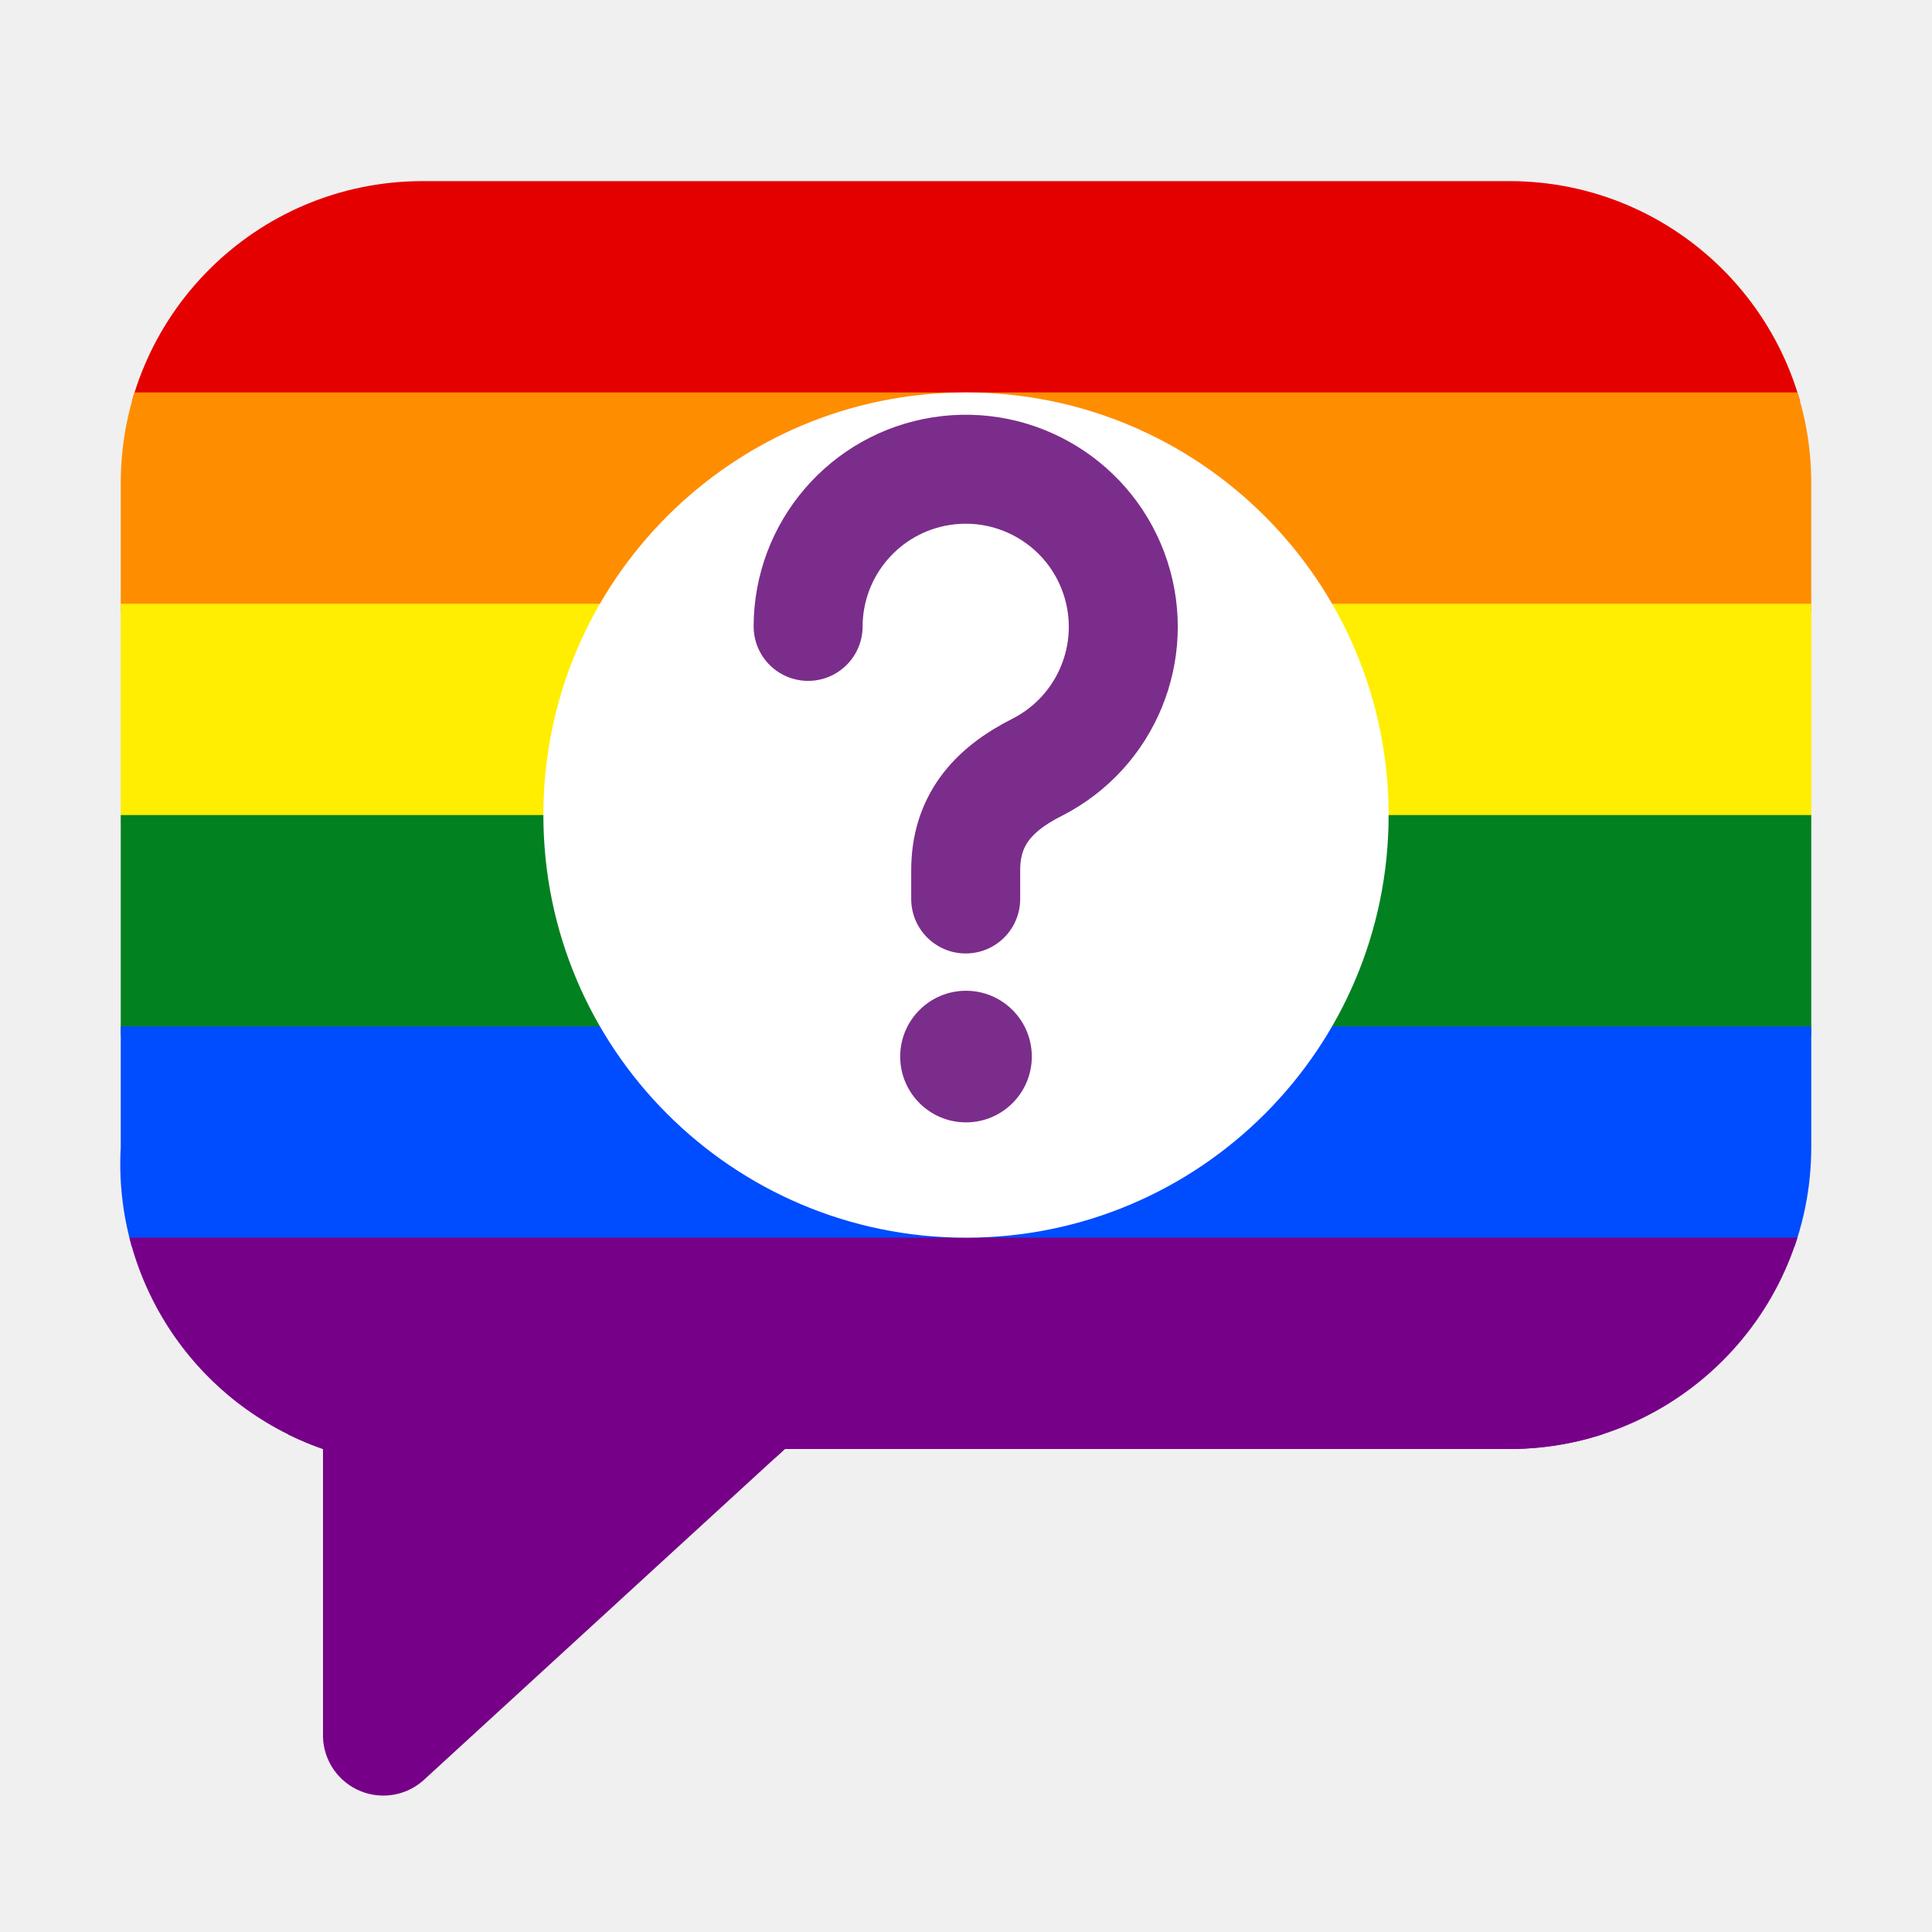
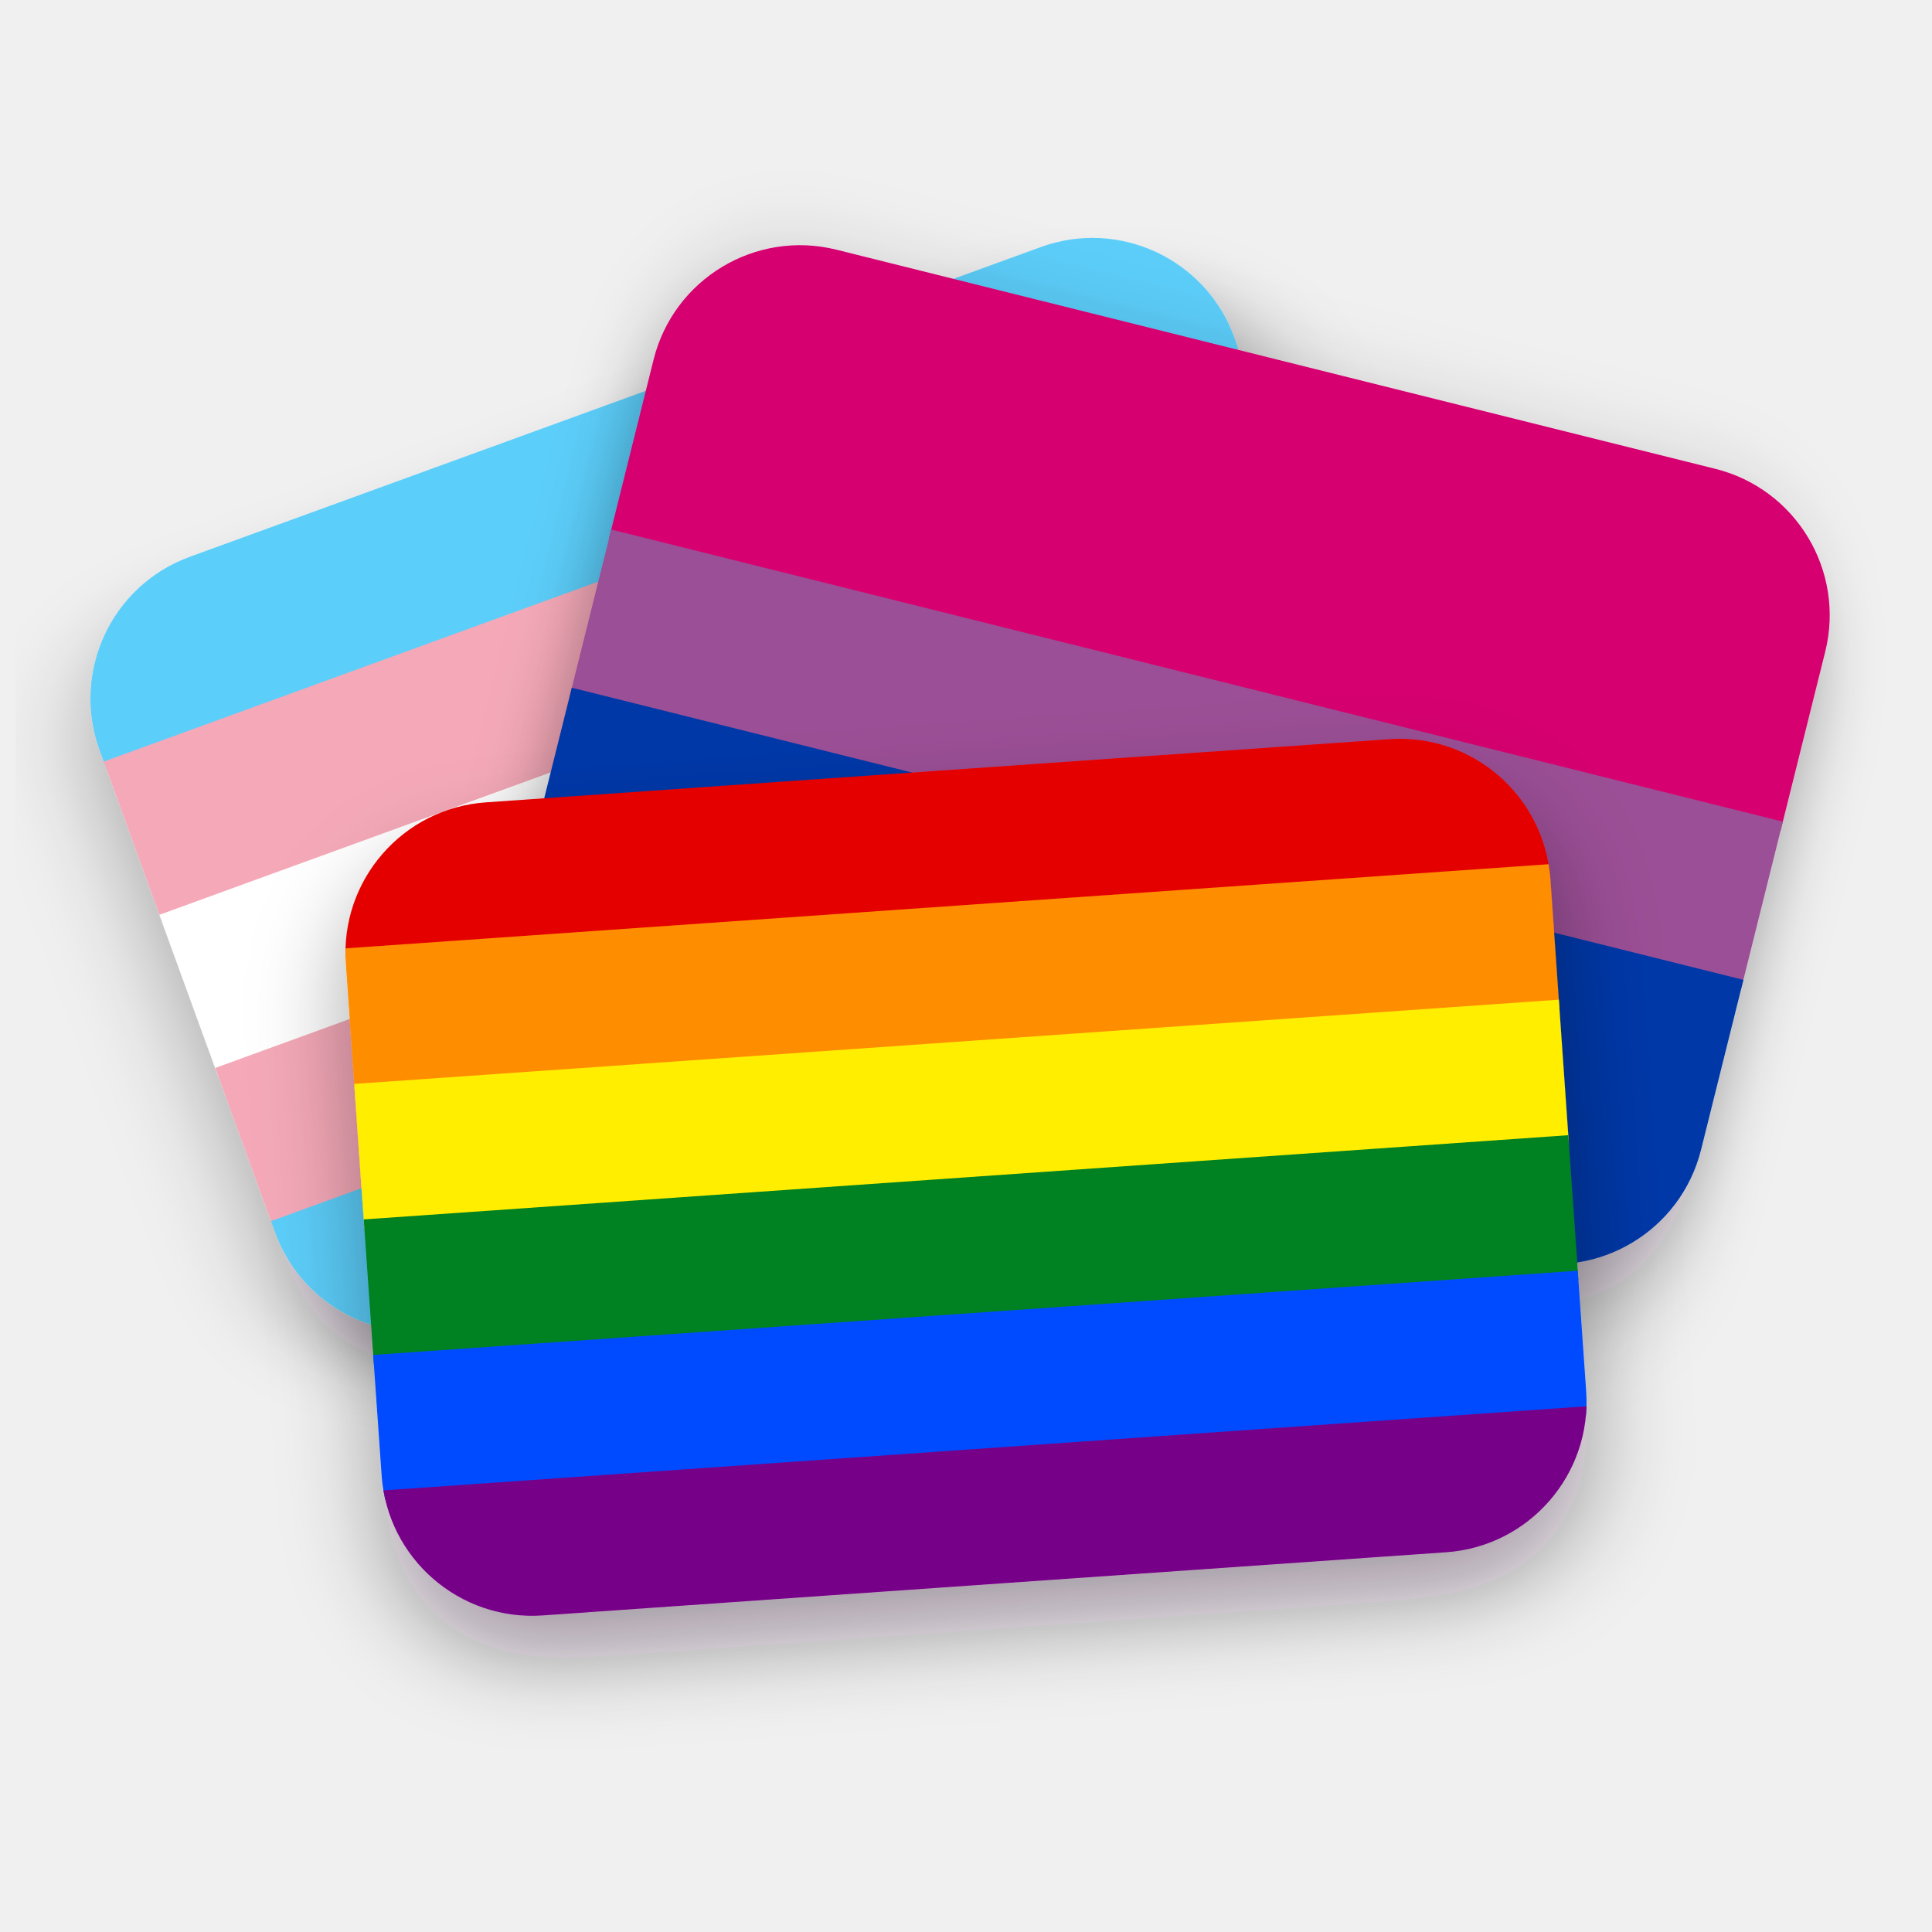
<svg xmlns="http://www.w3.org/2000/svg" viewBox="0 0 64 64">
  <defs>
-     <clipPath id="b">
-       <path d="M14 6h36a10 10 0 0 1 10 10v22a10 10 0 0 1-10 10H26l-12 11a2 2 0 0 1-3.3-1.6V48A10 10 0 0 1 4 38V16A10 10 0 0 1 14 6z" />
+     <filter id="s" x="-30%" y="-30%" width="160%" height="160%">
+       <feDropShadow dx="0" dy="1.5" stdDeviation="1.5" flood-color="#1d0b24" flood-opacity=".35" />
+     </filter>
+   </defs>
+   <g transform="rotate(-20 25 26)" filter="url(#s)">
+     <clipPath id="c2025">
+       <rect x="5" y="12.5" width="40" height="27" rx="5" />
    </clipPath>
-   </defs>
-   <g clip-path="url(#b)">
-     <rect x="0" y="6" width="64" height="7.3" fill="#E50000" />
-     <rect x="0" y="13" width="64" height="7.3" fill="#FF8D00" />
-     <rect x="0" y="20" width="64" height="7.3" fill="#FFEE00" />
-     <rect x="0" y="27" width="64" height="7.3" fill="#028121" />
-     <rect x="0" y="34" width="64" height="7.3" fill="#004CFF" />
-     <rect x="0" y="41" width="64" height="7.3" fill="#770088" />
-     <rect x="0" y="47.5" width="64" height="16" fill="#770088" />
+     <g clip-path="url(#c2025)">
+       <rect x="5" y="12.5" width="40" height="5.7" fill="#5BCEFA" />
+       <rect x="5" y="17.9" width="40" height="5.7" fill="#F5A9B8" />
+       <rect x="5" y="23.3" width="40" height="5.7" fill="#FFFFFF" />
+       <rect x="5" y="28.7" width="40" height="5.7" fill="#F5A9B8" />
+       <rect x="5" y="34.1" width="40" height="5.7" fill="#5BCEFA" />
+     </g>
  </g>
-   <circle cx="32" cy="27" r="14" fill="#fff" />
-   <path d="M26.77 20.75a5.22 5.22 0 1 1 7.6 4.66c-1.52 0.76 -2.38 1.8 -2.38 3.42v0.95" fill="none" stroke="#7B2D8B" stroke-width="3.61" stroke-linecap="round" />
-   <circle cx="32" cy="35" r="2.18" fill="#7B2D8B" />
+   <g transform="rotate(14 39 25)" filter="url(#s)">
+     <clipPath id="c1439">
+       <rect x="19" y="11.5" width="40" height="27" rx="5" />
+     </clipPath>
+     <g clip-path="url(#c1439)">
+       <rect x="19" y="11.5" width="40" height="11.1" fill="#D60270" />
+       <rect x="19" y="22.3" width="40" height="5.7" fill="#9B4F96" />
+       <rect x="19" y="27.7" width="40" height="11.1" fill="#0038A8" />
+     </g>
+   </g>
+   <g transform="rotate(-4 32 39)" filter="url(#s)">
+     <clipPath id="c432">
+       <rect x="12" y="25.5" width="40" height="27" rx="5" />
+     </clipPath>
+     <g clip-path="url(#c432)">
+       <rect x="12" y="25.5" width="40" height="4.8" fill="#E50000" />
+       <rect x="12" y="30" width="40" height="4.8" fill="#FF8D00" />
+       <rect x="12" y="34.5" width="40" height="4.8" fill="#FFEE00" />
+       <rect x="12" y="39" width="40" height="4.8" fill="#028121" />
+       <rect x="12" y="43.5" width="40" height="4.8" fill="#004CFF" />
+       <rect x="12" y="48" width="40" height="4.8" fill="#770088" />
+     </g>
+   </g>
</svg>
